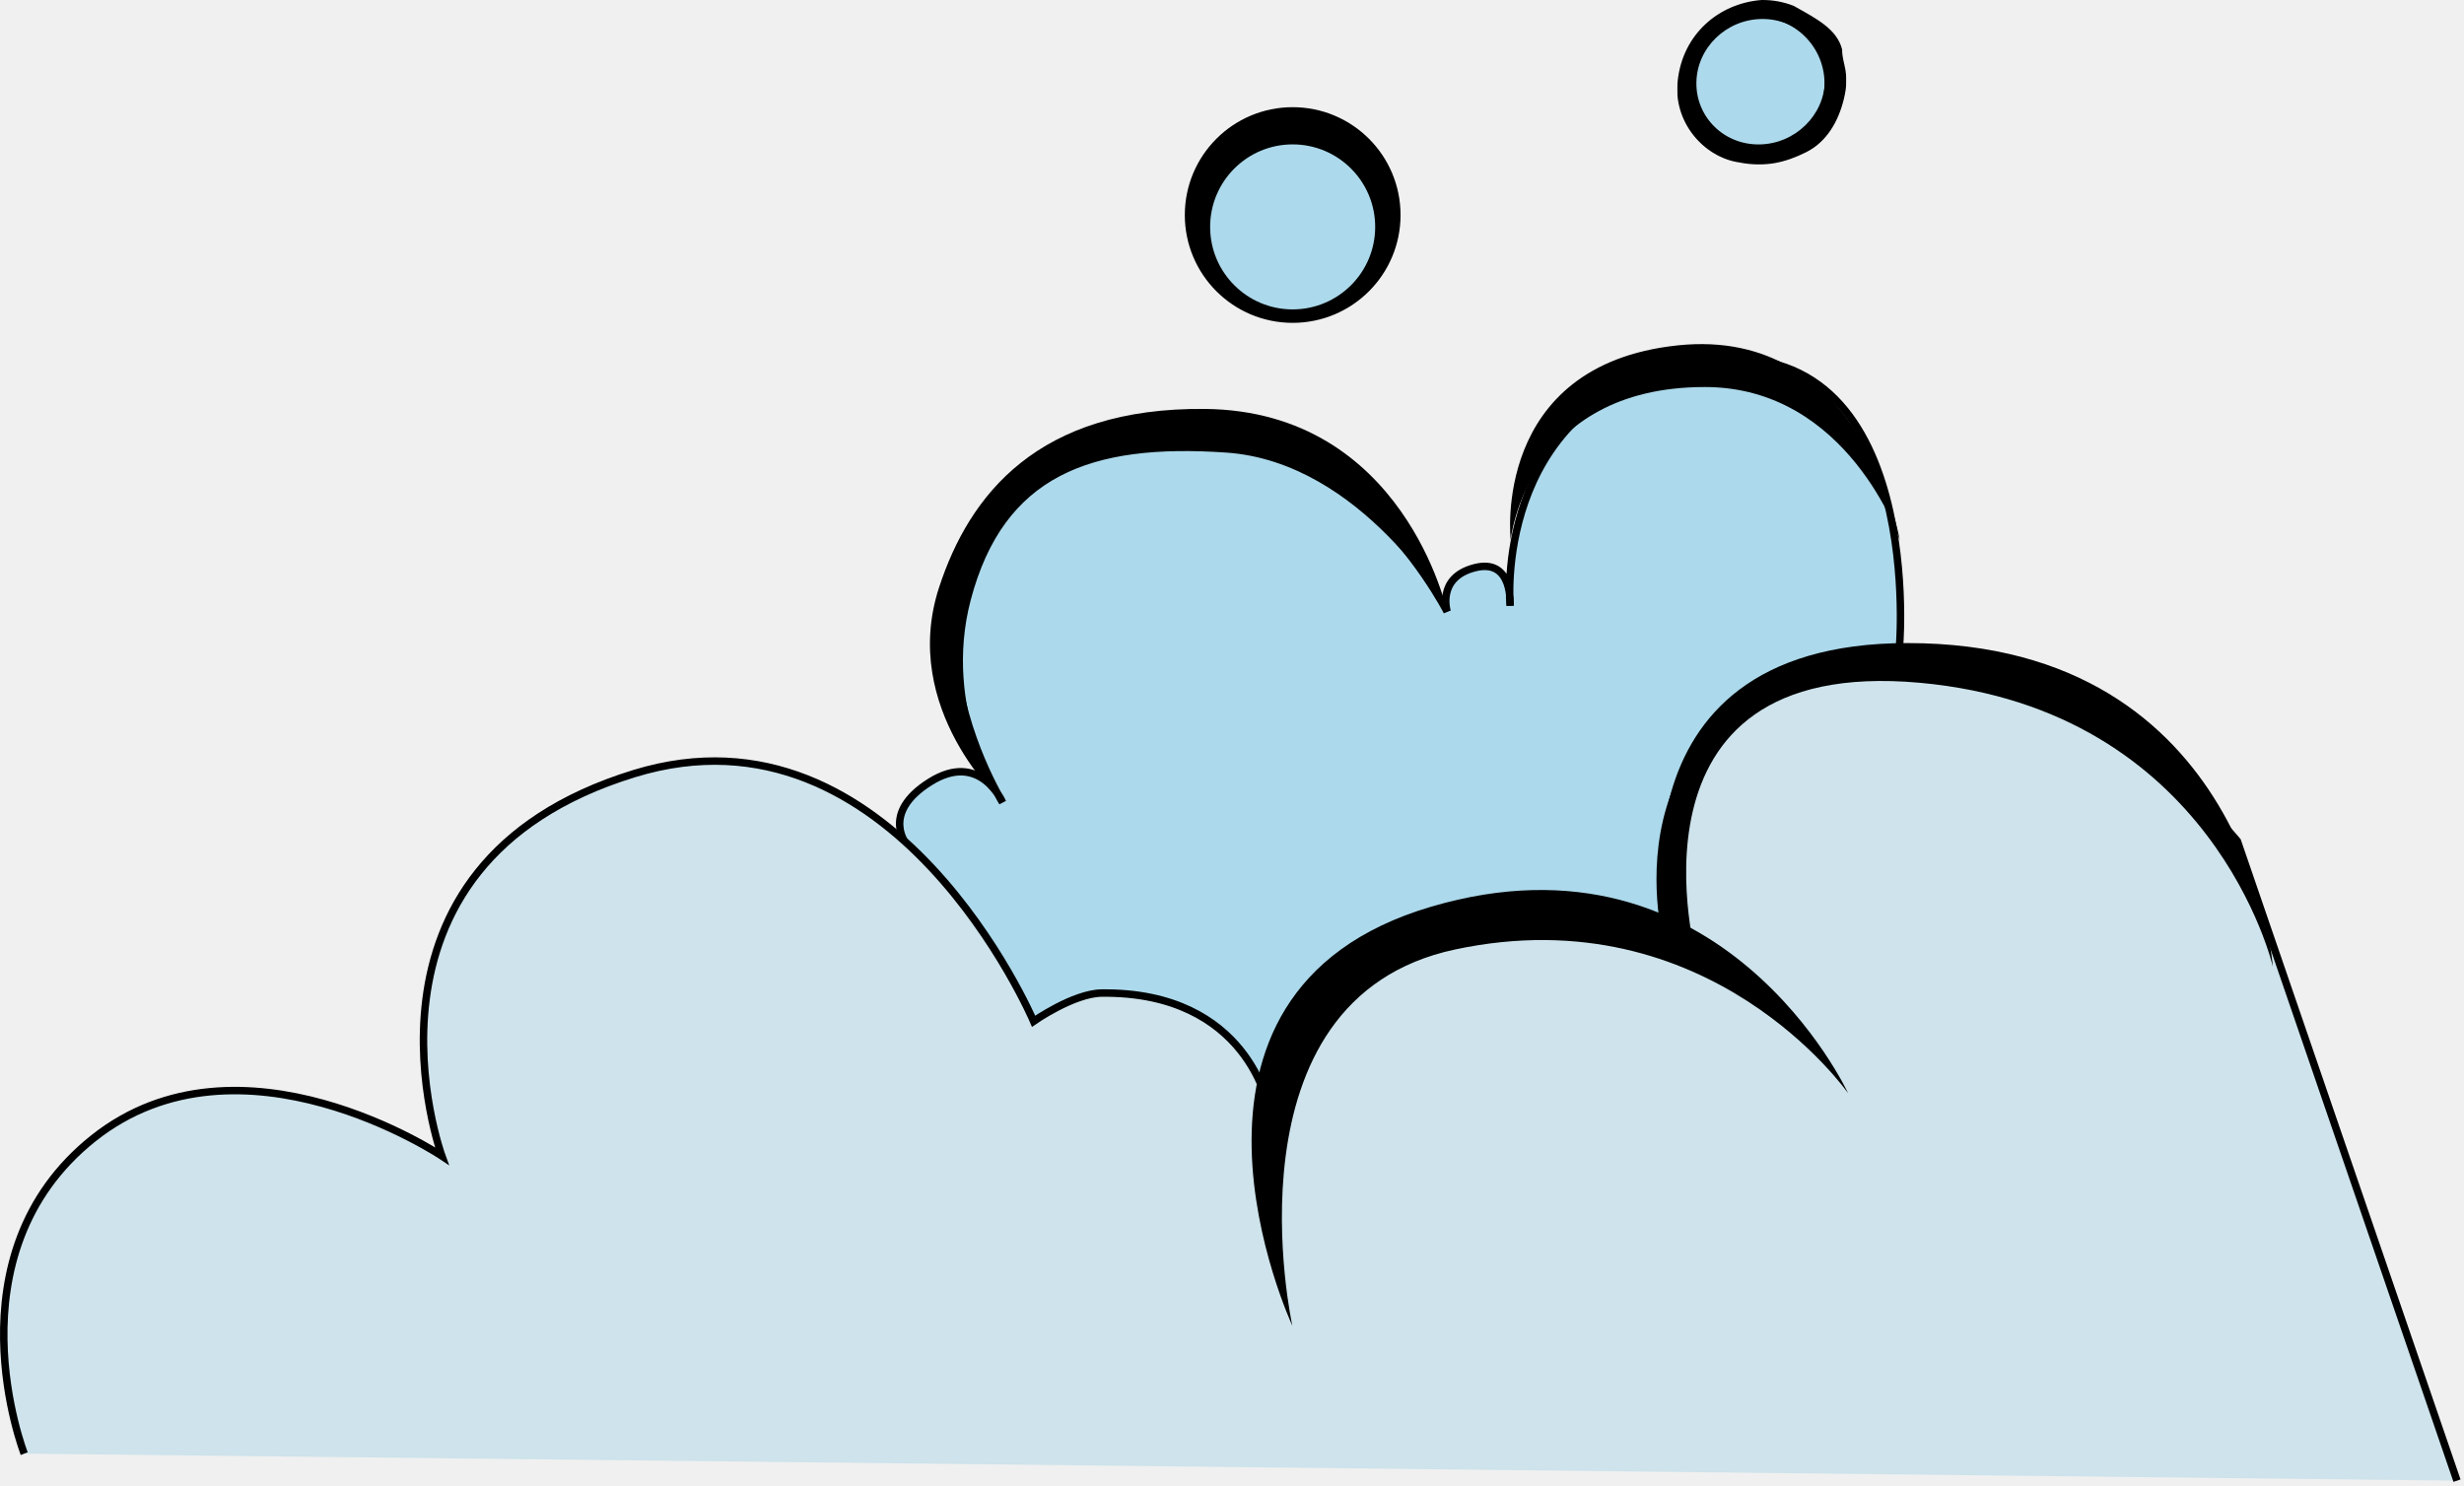
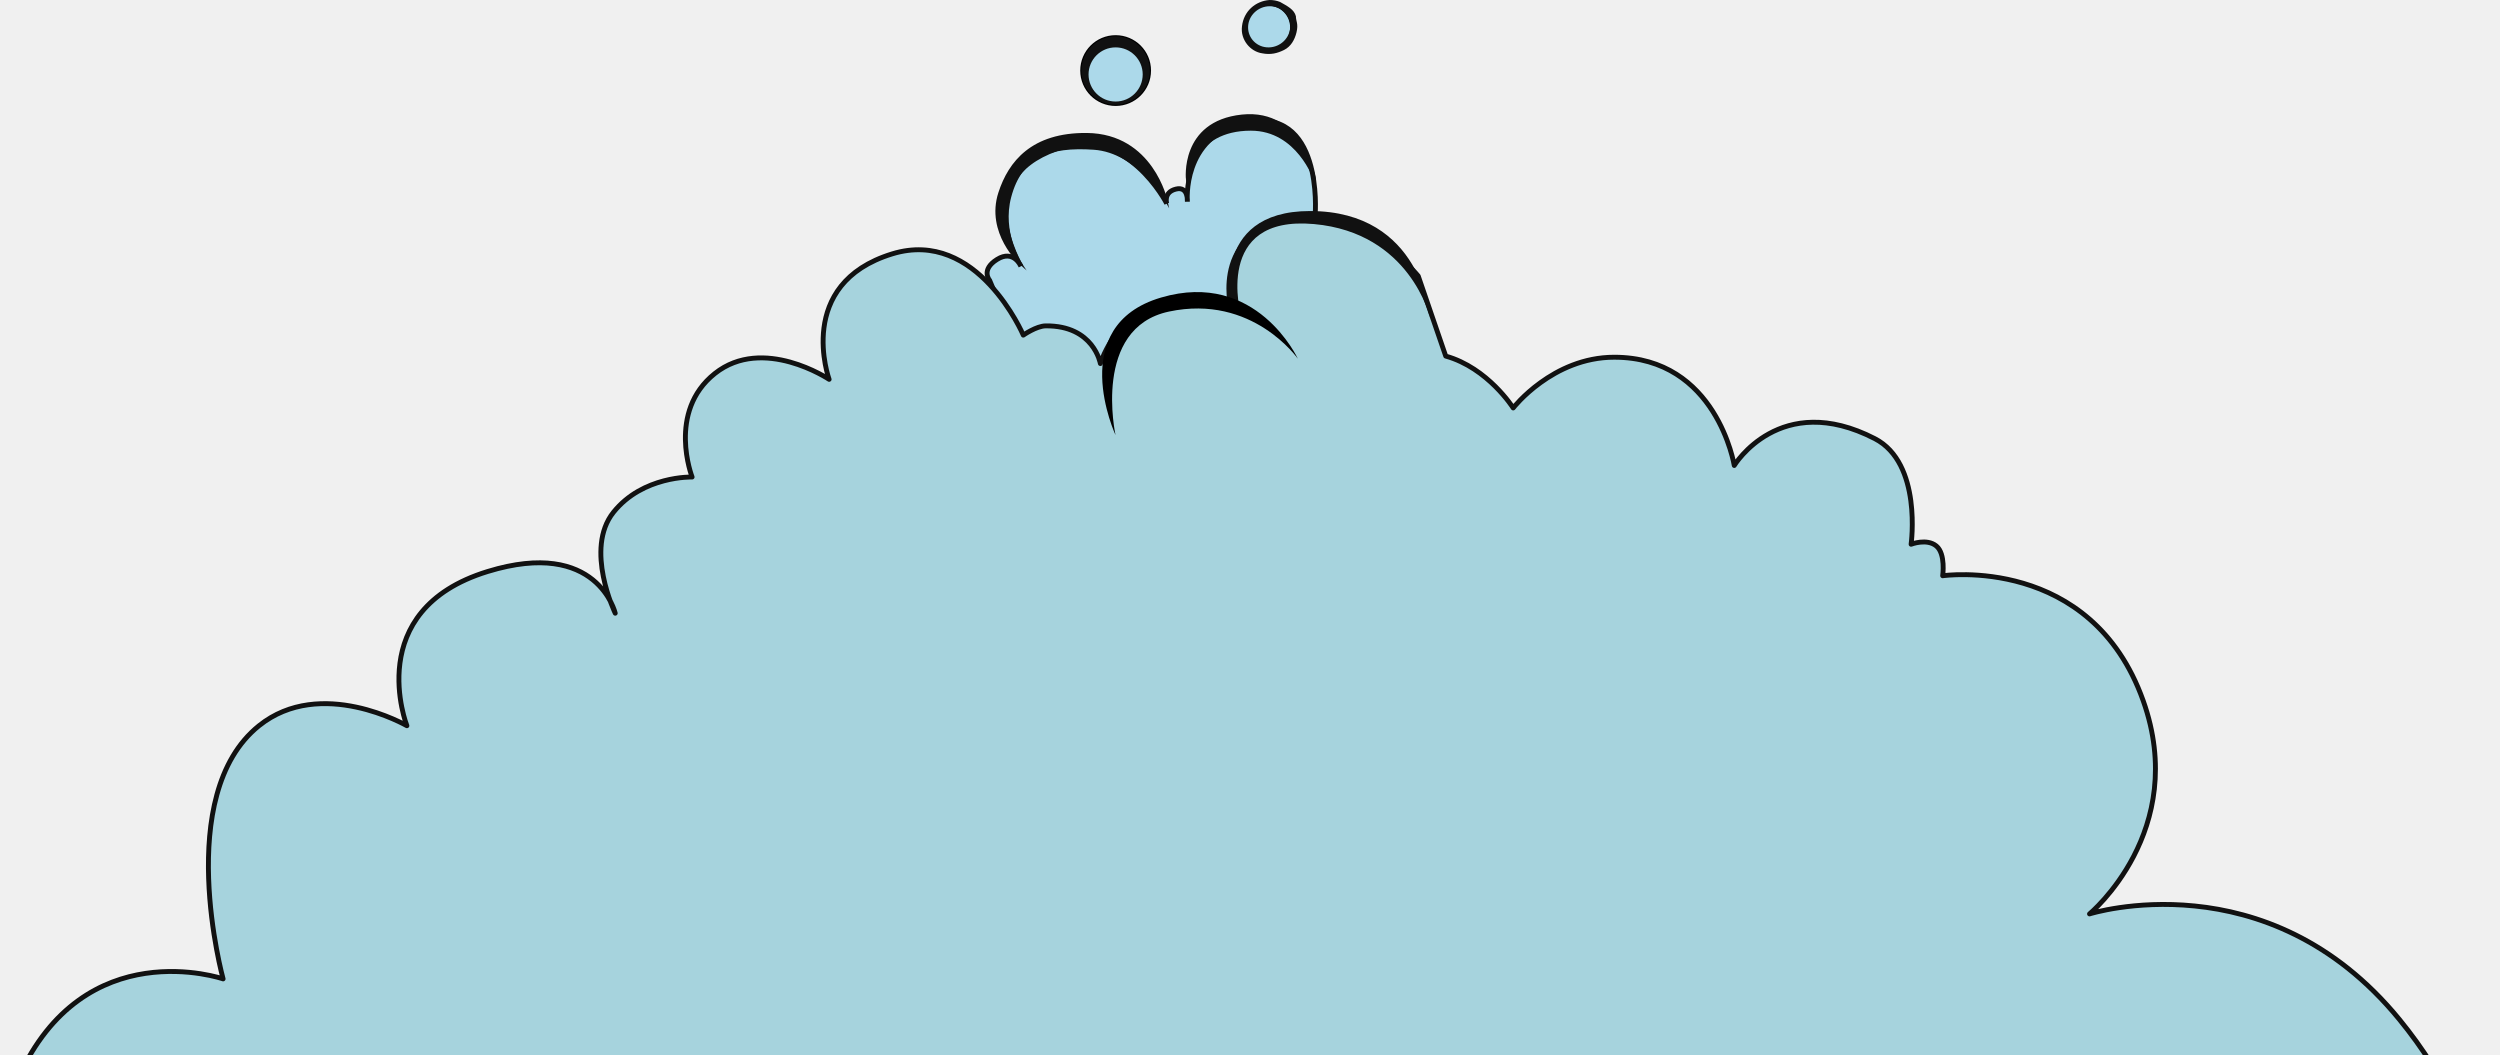
- <svg xmlns="http://www.w3.org/2000/svg" xmlns:xlink="http://www.w3.org/1999/xlink" width="330px" height="199px" viewBox="0 0 330 199" version="1.1">
-   <defs>
-     <polygon id="path-1" points="23.282 0.497 0.624 0.497 0.624 22.53 23.282 22.53 23.282 0.497" />
-   </defs>
-   <g id="Page-1" stroke="none" stroke-width="1" fill="none" fill-rule="evenodd">
-     <g id="Desktop-HD" transform="translate(-970, -568)">
-       <g id="Page-1" transform="translate(-130, 343)">
-         <g id="bubbles2" transform="translate(1100, 224)">
-           <path d="M254.424,87.158 C254.424,87.158 257.898,42.372 225.184,49.929 C199.877,55.774 202.24,82.127 202.24,82.127 C202.24,82.127 202.725,75.733 197.538,77.043 C192.351,78.353 193.816,82.934 193.816,82.934 C193.816,82.934 177.419,50.561 148.911,60.552 C112.472,73.322 134.269,108.479 134.269,108.479 C134.269,108.479 131.303,101.498 124.546,105.752 C117.789,110.006 121.511,114.26 121.511,114.26 L139.24,156.262 L214.019,164.766 L260.804,124.16 L254.424,87.158 Z" id="Fill-1" fill="#ACD9EB" />
-           <path d="M254.424,87.158 C254.424,87.158 257.898,42.372 225.184,49.929 C199.877,55.774 202.24,82.127 202.24,82.127 C202.24,82.127 202.725,75.733 197.538,77.043 C192.351,78.353 193.816,82.934 193.816,82.934 C193.816,82.934 177.419,50.561 148.911,60.552 C112.472,73.322 134.269,108.479 134.269,108.479 C134.269,108.479 131.303,101.498 124.546,105.752 C117.789,110.006 121.511,114.26 121.511,114.26 L139.24,156.262 L214.019,164.766 L260.804,124.16 L254.424,87.158 Z" id="Stroke-3" stroke="#000000" />
-           <g id="Group-8" transform="translate(0, 89.503)">
-             <path d="M329.063,109.838 L299.649,24.166 C299.649,24.166 279.134,-1 254.423,0.3 C214.018,2.426 223.261,37.514 223.261,37.514 C223.261,37.514 203.903,32.444 189.564,37.514 C175.224,42.584 169.891,59.9 169.891,59.9 C169.891,59.9 167.232,44.31 147.561,44.52 C143.774,44.56 138.429,48.298 138.429,48.298 C138.429,48.298 119.758,4.423 84.925,15.129 C44.953,27.415 59.175,66.345 59.175,66.345 C59.175,66.345 32.194,48.33 12.521,63.968 C-7.149,79.606 3.244,106.217 3.244,106.217" id="Fill-5" fill="#CEE3EB" />
-             <path d="M329.063,109.838 L299.649,24.166 C299.649,24.166 279.134,-1 254.423,0.3 C214.018,2.426 223.261,37.514 223.261,37.514 C223.261,37.514 203.903,32.444 189.564,37.514 C175.224,42.584 169.891,59.9 169.891,59.9 C169.891,59.9 167.232,44.31 147.561,44.52 C143.774,44.56 138.429,48.298 138.429,48.298 C138.429,48.298 119.758,4.423 84.925,15.129 C44.953,27.415 59.175,66.345 59.175,66.345 C59.175,66.345 32.194,48.33 12.521,63.968 C-7.149,79.606 3.244,106.217 3.244,106.217" id="Stroke-7" stroke="#000000" />
-           </g>
-           <path d="M304.4,130.478 C304.4,130.478 301.211,87.138 255.489,87.143 C214.016,87.147 223.26,127.017 223.26,127.017 L227.311,129.78 C227.311,129.78 215.752,88.734 257.084,92.458 C296.425,96.004 304.4,130.478 304.4,130.478" id="Fill-9" fill="#000000" />
-           <path d="M193.815,82.934 C193.815,82.934 188.048,56.042 161.382,55.778 C139.053,55.557 129.823,67.255 125.764,79.702 C120.446,96.004 134.268,108.479 134.268,108.479 C134.268,108.479 126.131,96.004 130.016,81.339 C134.425,64.696 146.053,60.366 164.239,61.626 C182.422,62.886 193.815,82.934 193.815,82.934" id="Fill-11" fill="#000000" />
-           <path d="M254.424,73.322 C254.424,73.322 249.639,44.608 224.653,47.268 C199.662,49.928 202.322,73.322 202.322,73.322 C202.322,73.322 204.395,52.843 228.331,52.843 C247.515,52.843 254.424,73.322 254.424,73.322" id="Fill-13" fill="#000000" />
-           <path d="M244.855,12.182 C244.855,17.355 240.661,21.548 235.488,21.548 C230.315,21.548 226.121,17.355 226.121,12.182 C226.121,7.009 230.315,2.815 235.488,2.815 C240.661,2.815 244.855,7.009 244.855,12.182" id="Fill-15" fill="#ACD9EB" />
-           <path d="M244.855,12.182 C244.855,17.355 240.661,21.548 235.488,21.548 C230.315,21.548 226.121,17.355 226.121,12.182 C226.121,7.009 230.315,2.815 235.488,2.815 C240.661,2.815 244.855,7.009 244.855,12.182 Z" id="Stroke-17" stroke="#000000" />
-           <path d="M187.074,29.803 C187.074,37.504 180.831,43.748 173.127,43.748 C165.427,43.748 159.18,37.504 159.18,29.803 C159.18,22.099 165.427,15.857 173.127,15.857 C180.831,15.857 187.074,22.099 187.074,29.803" id="Fill-19" fill="#ACD9EB" />
-           <path d="M187.074,29.803 C187.074,37.504 180.831,43.748 173.127,43.748 C165.427,43.748 159.18,37.504 159.18,29.803 C159.18,22.099 165.427,15.857 173.127,15.857 C180.831,15.857 187.074,22.099 187.074,29.803 Z" id="Stroke-21" stroke="#000000" />
-           <g id="Group-25" transform="translate(224, 0.503)">
-             <mask id="mask-2" fill="white">
-               <use xlink:href="#path-1" />
-             </mask>
-             <g id="Clip-24" />
-             <path d="M11.655,19.844 C9.276,19.882 7.141,18.97 5.611,17.462 C4.08,15.954 3.155,13.855 3.195,11.531 C3.234,9.207 4.234,7.1 5.818,5.566 C7.404,4.031 9.571,3.068 11.949,3.041 C14.326,3.013 16.463,3.923 17.994,5.417 C19.525,6.91 20.452,8.99 20.412,11.305 C20.373,13.62 19.373,15.735 17.789,17.282 C16.203,18.831 14.033,19.807 11.655,19.844 M11.935,0.497 C6.203,0.936 1.387,5.063 0.699,11.255 C0.011,16.758 4.137,21.573 8.954,22.26 C12.393,22.948 15.145,22.26 17.896,20.885 C20.646,19.509 22.211,16.765 22.941,13.777 C23.824,10.155 22.712,9.191 22.712,7.127 C22.023,4.376 19.271,3 16.255,1.297 C14.932,0.765 13.472,0.479 11.935,0.497" id="Fill-23" fill="#000000" mask="url(#mask-2)" />
-           </g>
-           <path d="M173.124,42.446 C167.02,42.446 162.071,37.498 162.071,31.395 C162.071,25.289 167.02,20.341 173.124,20.341 C179.229,20.341 184.177,25.289 184.177,31.395 C184.177,37.498 179.229,42.446 173.124,42.446 M173.124,15.857 C165.424,15.857 159.181,22.099 159.181,29.8 C159.181,37.499 165.424,43.742 173.124,43.742 C180.825,43.742 187.067,37.499 187.067,29.8 C187.067,22.099 180.825,15.857 173.124,15.857" id="Fill-26" fill="#000000" />
-           <path d="M247.515,147.443 C247.515,147.443 230.664,110.987 191.691,122.45 C152.348,134.023 173.082,178.589 173.082,178.589 C173.082,178.589 163.417,134.884 194.881,128.185 C229.023,120.915 247.515,147.443 247.515,147.443" id="Fill-28" fill="#000000" />
-         </g>
+ <svg xmlns="http://www.w3.org/2000/svg" version="1.1" id="Layer_1" x="0px" y="0px" width="1020.488px" height="430.389px" viewBox="0 0 1020.488 430.389" enable-background="new 0 0 1020.488 430.389" xml:space="preserve">
+   <g id="Layer_1_1_" display="none">
+ </g>
+   <g id="color">
+     <g>
+       <path fill="#ACD9EA" stroke="#111111" stroke-width="2" stroke-miterlimit="10" d="M536.863,87.306    c0,0,3.473-44.786-29.241-37.229c-25.307,5.846-22.943,32.199-22.943,32.199s0.484-6.394-4.702-5.084    c-5.188,1.31-3.723,5.891-3.723,5.891S459.858,50.71,431.35,60.701c-36.438,12.771-14.643,47.927-14.643,47.927    s-2.966-6.979-9.723-2.726c-6.757,4.253-3.035,8.507-3.035,8.507l17.729,42.001l74.778,8.504l46.786-40.605L536.863,87.306z" />
+       <g>
+         <path fill="#A6D3DD" stroke="#111111" stroke-width="2" stroke-linecap="round" stroke-linejoin="round" stroke-miterlimit="10" d="     M852.933,373.055c0,0,40.826-33.844,21.914-87.012c-21.27-59.803-81.855-51.027-81.855-51.027s1.289-8.916-2.578-12.139     s-10.312-0.715-10.312-0.715s4.621-33.09-14.824-43.113c-38.674-19.934-57.365,10.957-57.365,10.957s-7.09-44.189-48.984-44.189     c-25.189,0-41.25,20.708-41.25,20.708s-10.311-16.363-27.535-21.171l-11.223-32.686c0,0-20.516-25.166-45.225-23.865     c-40.406,2.126-31.164,37.214-31.164,37.214s-19.358-5.07-33.697,0c-14.34,5.069-19.673,22.385-19.673,22.385     s-2.659-15.589-22.329-15.379c-3.787,0.04-9.133,3.778-9.133,3.778s-18.67-43.875-53.503-33.17     c-39.974,12.286-25.751,51.216-25.751,51.216s-26.98-18.015-46.653-2.377c-19.671,15.639-9.278,42.248-9.278,42.248     s-20.098-0.619-32.097,14.379c-11.999,15,0.72,41.215,0.72,41.215s-7.178-30.828-52.08-17.029     c-51.527,15.838-32.966,62.959-32.966,62.959s-35.113-20.287-60.369,0c-35.295,28.35-14.651,103.336-14.651,103.336     S34.427,380.09,7.428,440.086c-31.512,70.025,86.424,184.307,86.424,184.307h491.104h407.928c0,0,65.762-111.43-13.5-208.305     C925.386,350.092,852.933,373.055,852.933,373.055z" />
      </g>
+       <path fill="#111111" d="M583.669,129.479c0,0-3.189-43.34-48.912-43.335c-41.472,0.005-32.228,39.875-32.228,39.875l4.051,2.763    c0,0-11.561-41.045,29.771-37.321C575.695,95.004,583.669,129.479,583.669,129.479z" />
+       <path fill="#111111" stroke="#111111" stroke-miterlimit="10" d="M476.084,81.935c0,0-5.767-26.892-32.433-27.156    c-22.329-0.221-31.561,11.478-35.618,23.924c-5.318,16.302,8.504,28.776,8.504,28.776s-8.137-12.475-4.252-27.139    c4.409-16.643,16.037-20.973,34.223-19.713C464.691,61.887,476.084,81.935,476.084,81.935z" />
+       <path fill="#111111" stroke="#111111" stroke-miterlimit="10" d="M536.693,73.323c0,0-4.785-28.714-29.772-26.054    c-24.99,2.66-22.33,26.054-22.33,26.054s2.072-20.479,26.009-20.479C529.783,52.844,536.693,73.323,536.693,73.323z" />
+       <circle fill="#ACD9EA" stroke="#000000" stroke-miterlimit="10" cx="517.755" cy="11.182" r="9.367" />
+       <circle fill="#ACD9EA" stroke="#000000" stroke-miterlimit="10" cx="455.396" cy="28.804" r="13.947" />
+       <g>
+         <path fill="#111111" d="M518.205,0.001c-5.732,0.438-10.548,4.566-11.237,10.757c-0.688,5.503,3.438,10.318,8.254,11.005     c3.439,0.688,6.191,0,8.943-1.375c2.75-1.375,4.312-4.119,5.045-7.108c0.883-3.622-0.23-4.585-0.23-6.649     c-0.688-2.751-3.439-4.127-6.455-5.83C521.201,0.269,519.742-0.018,518.205,0.001z M517.923,19.348     c-2.379,0.038-4.514-0.874-6.043-2.382c-1.532-1.508-2.457-3.606-2.417-5.93c0.039-2.324,1.039-4.432,2.624-5.966     c1.586-1.534,3.752-2.498,6.131-2.525c2.377-0.028,4.514,0.882,6.045,2.376c1.531,1.493,2.457,3.572,2.418,5.888     c-0.039,2.315-1.039,4.43-2.623,5.978C522.472,18.334,520.302,19.311,517.923,19.348z" />
+       </g>
+       <g>
+         <path fill="#111111" d="M455.393,14.857c-7.699,0-13.942,6.243-13.942,13.943c0,7.699,6.243,13.942,13.942,13.942     c7.701,0,13.943-6.243,13.943-13.942C469.336,21.1,463.094,14.857,455.393,14.857z M455.393,41.447     c-6.104,0-11.053-4.948-11.053-11.051c0-6.105,4.949-11.054,11.053-11.054c6.105,0,11.054,4.948,11.054,11.054     C466.445,36.499,461.498,41.447,455.393,41.447z" />
+       </g>
+       <path d="M529.783,146.443c0,0-16.852-36.457-55.824-24.993c-39.343,11.573-18.608,56.138-18.608,56.138s-9.665-43.704,21.8-50.403    C511.291,119.915,529.783,146.443,529.783,146.443z" />
    </g>
  </g>
+   <g id="outlines">
+ </g>
+   <g id="logo">
+ </g>
</svg>
